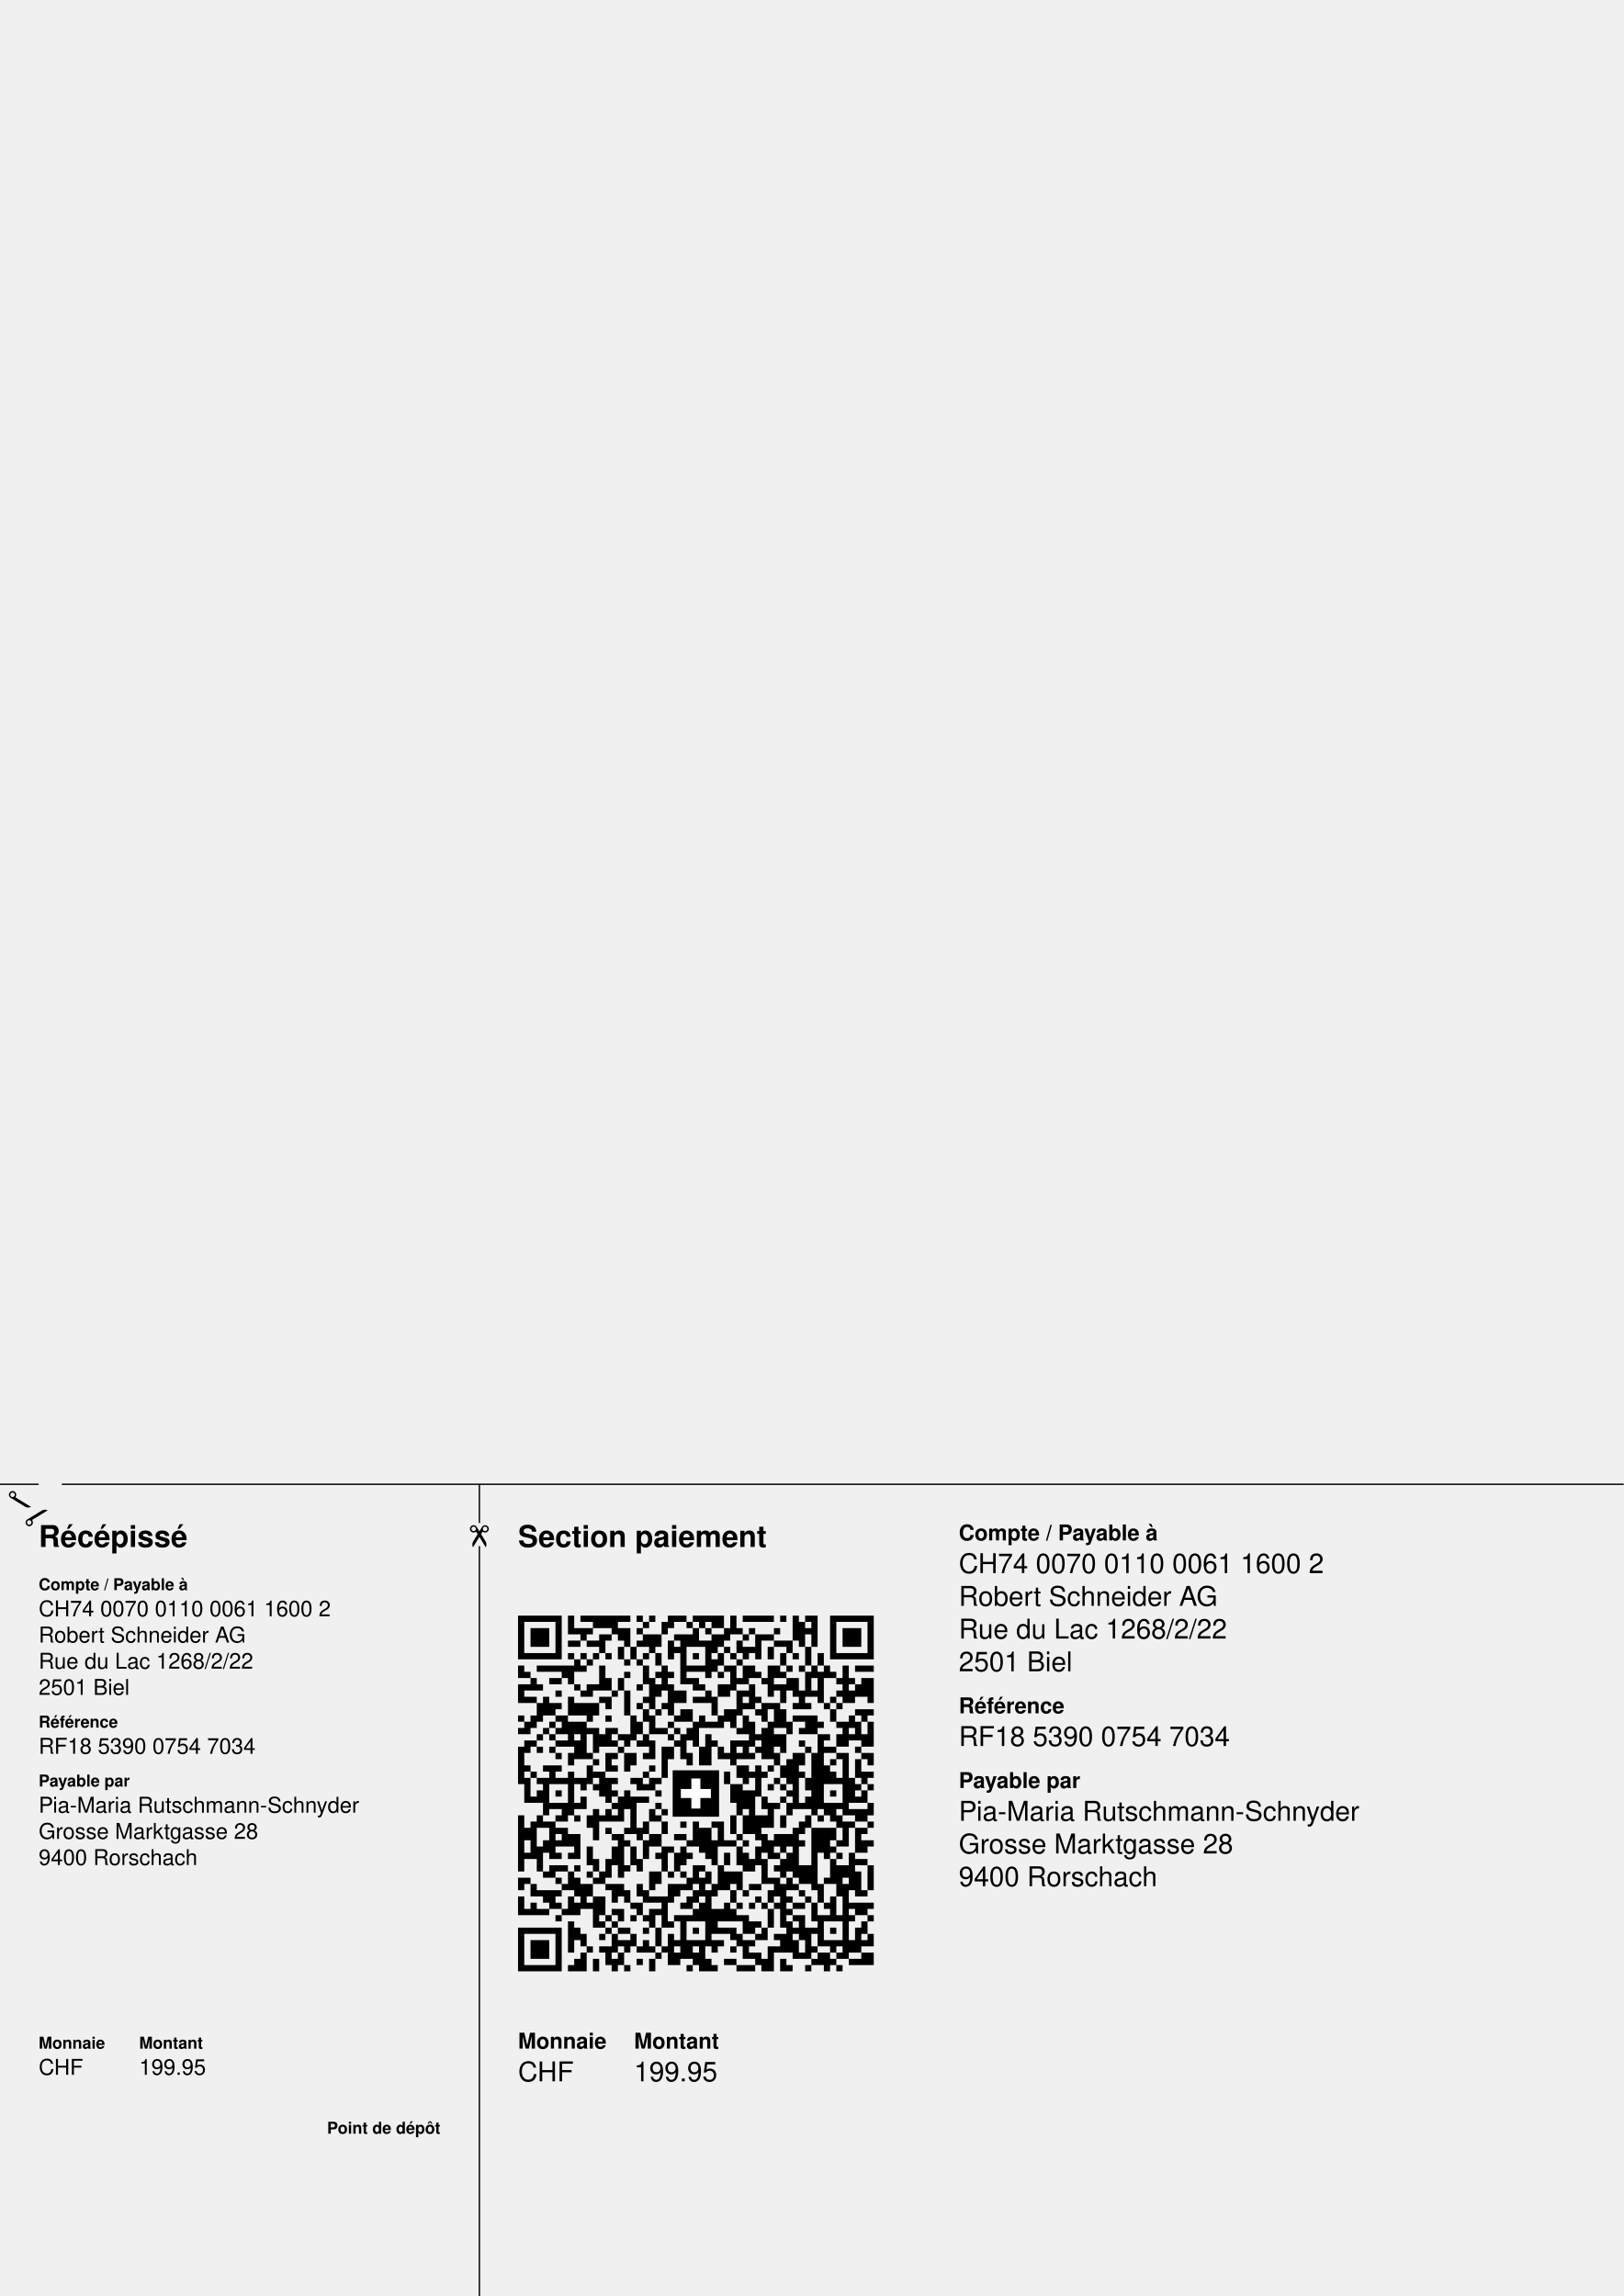
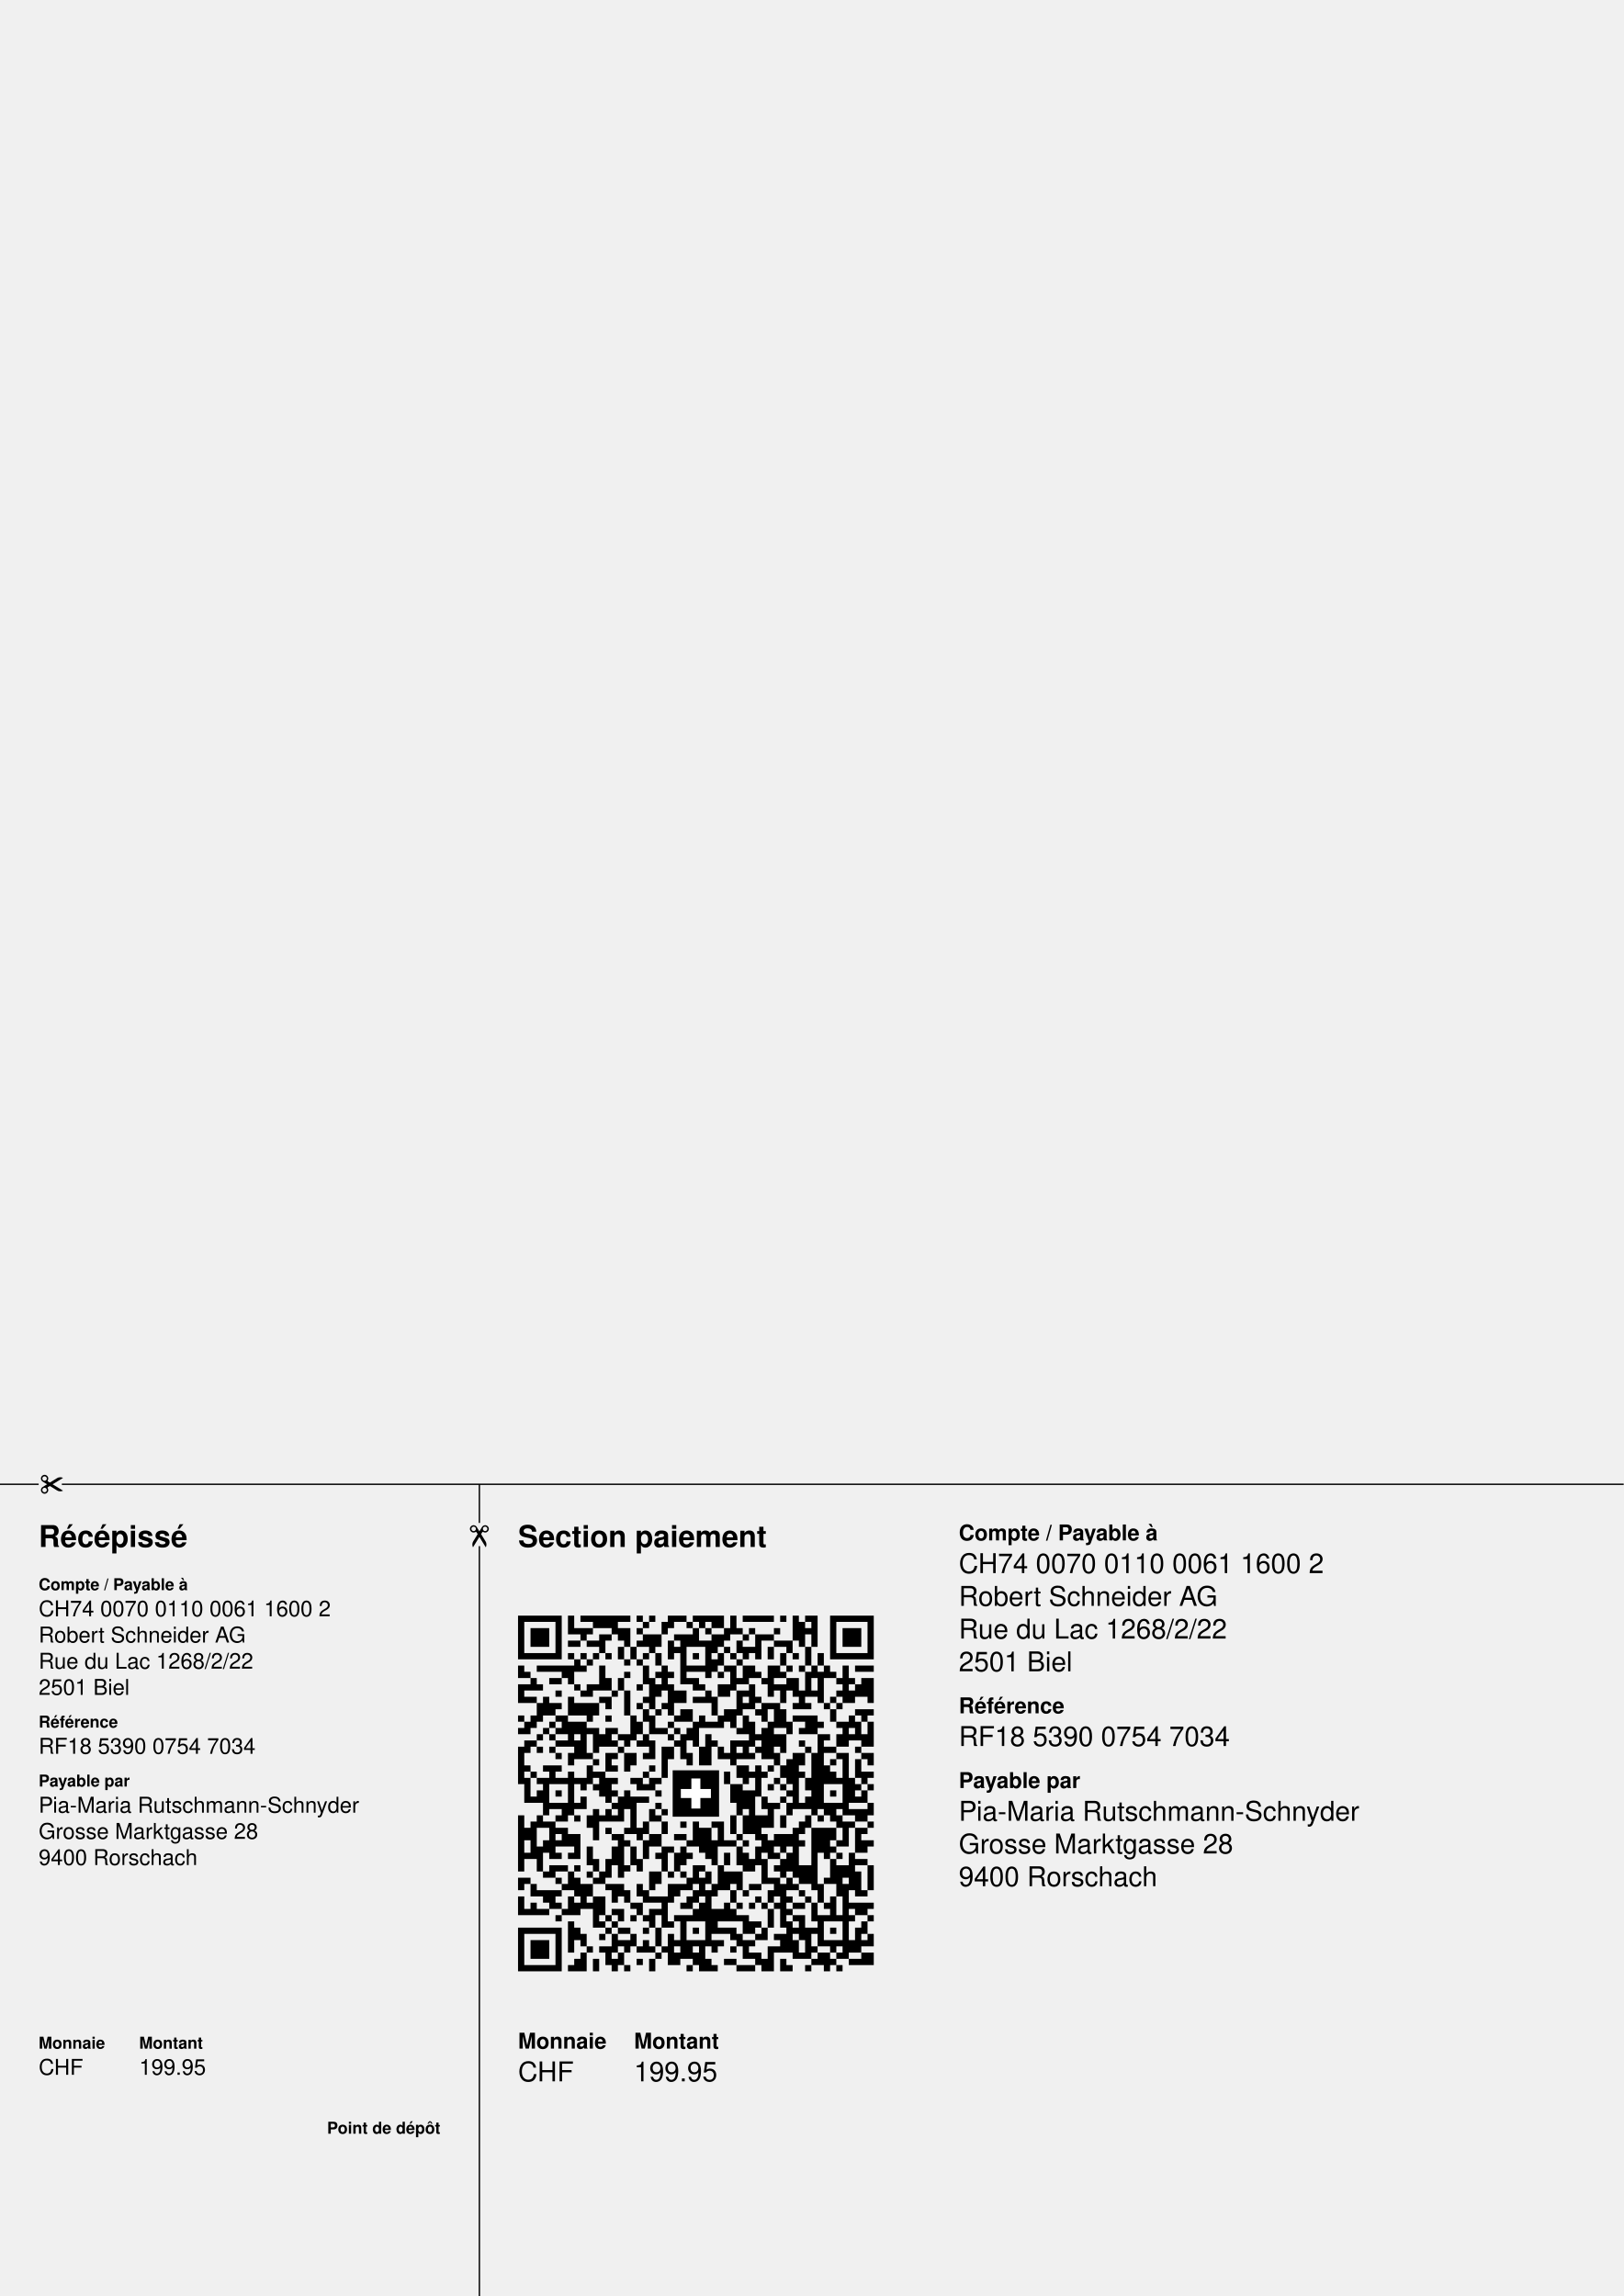
<svg xmlns="http://www.w3.org/2000/svg" width="210mm" height="297mm" version="1.1" viewBox="0 0 595.276 841.89">
  <g font-family="Helvetica,Arial,&quot;Liberation Sans&quot;" transform="translate(0 841.89)">
    <g transform="translate(189.921 -119.055) scale(2.288)">
      <path d="M0,-57h7v1h-7zm8,0h1v3h-1zm2,0h8v1h-8zm9,0h1v1h-1zm2,0h1v1h-1zm3,0h3v1h-3z m4,0h5v1h-5zm6,0h1v3h-1zm2,0h5v1h-5zm6,0h1v1h-1zm2,0h1v4h-1zm2,0h2v1h-2z m4,0h7v1h-7zm-50,1h1v6h-1zm6,0h1v6h-1zm6,0h4v1h-4zm8,0h1v1h-1zm3,0h2v1h-2z m4,0h1v1h-1zm2,0h1v1h-1zm2,0h2v1h-2zm14,0h1v4h-1zm2,0h1v4h-1zm3,0h1v6h-1z m6,0h1v6h-1zm-54,1h3v3h-3zm7,0h3v1h-3zm6,0h3v1h-3zm4,0h1v1h-1zm4,0h1v1h-1z m5,0h1v3h-1zm2,0h1v1h-1zm3,0h1v2h-1zm2,0h1v1h-1zm2,0h1v1h-1zm4,0h1v1h-1z m5,0h1v1h-1zm6,0h3v3h-3zm-42,1h1v1h-1zm3,0h1v3h-1zm1,0h1v1h-1zm2,0h2v1h-2z m4,0h3v2h-3zm5,0h3v1h-3zm6,0h2v2h-2zm5,0h1v1h-1zm2,0h1v4h-1zm1,0h2v1h-2z m-31,1h2v1h-2zm3,0h2v1h-2zm6,0h1v1h-1zm2,0h1v1h-1zm5,0h1v3h-1zm2,0h1v7h-1z m1,0h1v1h-1zm2,0h2v1h-2zm6,0h1v2h-1zm6,0h3v1h-3zm-25,1h1v2h-1zm2,0h1v2h-1z m3,0h1v1h-1zm4,0h1v1h-1zm5,0h1v5h-1zm1,0h1v1h-1zm2,0h1v1h-1zm3,0h2v1h-2z m4,0h1v2h-1zm3,0h1v1h-1zm3,0h1v3h-1zm-45,1h5v1h-5zm7,0h1v1h-1zm2,0h1v1h-1z m2,0h1v1h-1zm2,0h1v1h-1zm6,0h1v1h-1zm2,0h1v2h-1zm6,0h1v1h-1zm4,0h1v2h-1z m2,0h1v1h-1zm2,0h1v1h-1zm6,0h1v2h-1zm2,0h1v1h-1zm4,0h1v2h-1zm3,0h5v1h-5z m-42,1h1v2h-1zm2,0h1v1h-1zm6,0h1v1h-1zm2,0h1v1h-1zm12,0h1v2h-1zm4,0h1v1h-1z m-35,1h1v2h-1zm3,0h6v1h-6zm7,0h1v1h-1zm3,0h1v4h-1zm7,0h1v3h-1zm3,0h1v4h-1z m4,0h3v1h-3zm6,0h2v1h-2zm3,0h2v2h-2zm4,0h1v5h-1zm1,0h1v2h-1zm2,0h1v1h-1z m2,0h1v1h-1zm2,0h1v2h-1zm2,0h1v2h-1zm3,0h1v6h-1zm2,0h3v1h-3zm-53,1h1v1h-1z m6,0h2v1h-2zm10,0h1v1h-1zm5,0h1v1h-1zm2,0h1v1h-1zm8,0h1v1h-1zm2,0h1v3h-1z m4,0h1v1h-1zm4,0h1v1h-1zm4,0h1v4h-1zm2,0h1v5h-1zm2,0h1v1h-1zm-48,1h1v2h-1z m3,0h2v1h-2zm3,0h1v1h-1zm6,0h1v2h-1zm2,0h1v2h-1zm5,0h1v5h-1zm6,0h2v1h-2z m8,0h2v1h-2zm4,0h1v1h-1zm4,0h2v2h-2zm8,0h1v1h-1zm2,0h1v1h-1zm2,0h2v3h-2z m-55,1h1v3h-1zm1,0h1v1h-1zm2,0h1v1h-1zm6,0h1v1h-1zm2,0h2v1h-2zm8,0h1v1h-1z m3,0h1v2h-1zm2,0h1v5h-1zm4,0h2v1h-2zm4,0h2v2h-2zm5,0h1v4h-1zm4,0h2v1h-2z m13,0h1v2h-1zm-48,1h1v1h-1zm4,0h2v1h-2zm5,0h1v1h-1zm2,0h1v4h-1zm8,0h2v2h-2z m5,0h1v2h-1zm5,0h1v4h-1zm1,0h1v1h-1zm6,0h1v2h-1zm2,0h2v1h-2zm3,0h1v1h-1z m4,0h1v1h-1zm2,0h1v2h-1zm-52,1h2v1h-2zm3,0h1v3h-1zm4,0h1v3h-1zm5,0h2v1h-2z m7,0h1v1h-1zm8,0h2v1h-2zm3,0h1v3h-1zm7,0h1v1h-1zm7,0h1v2h-1zm5,0h1v1h-1z m6,0h1v1h-1zm-53,1h1v3h-1zm2,0h2v1h-2zm4,0h4v2h-4zm5,0h1v1h-1zm5,0h1v1h-1z m4,0h1v1h-1zm13,0h1v1h-1zm3,0h3v1h-3zm5,0h1v1h-1zm2,0h1v1h-1zm3,0h1v1h-1z m2,0h1v1h-1zm-46,1h1v1h-1zm15,0h1v2h-1zm2,0h1v1h-1zm4,0h2v2h-2zm7,0h2v2h-2z m5,0h2v1h-2zm3,0h2v3h-2zm9,0h1v2h-1zm4,0h3v1h-3zm-54,1h1v1h-1zm2,0h1v2h-1z m4,0h2v1h-2zm5,0h1v1h-1zm3,0h1v1h-1zm4,0h1v4h-1zm3,0h1v3h-1zm4,0h1v1h-1z m4,0h1v2h-1zm3,0h1v2h-1zm4,0h1v3h-1zm3,0h1v1h-1zm5,0h4v1h-4zm9,0h1v2h-1z m2,0h1v1h-1zm-54,1h1v2h-1zm4,0h1v1h-1zm2,0h4v2h-4zm12,0h1v2h-1zm5,0h1v1h-1z m4,0h1v4h-1zm2,0h2v1h-2zm4,0h1v1h-1zm3,0h1v4h-1zm3,0h1v6h-1zm3,0h1v2h-1z m3,0h2v2h-2zm2,0h1v1h-1zm3,0h2v1h-2zm3,0h1v3h-1zm2,0h1v4h-1zm-56,1h1v1h-1z m4,0h1v1h-1zm2,0h1v1h-1zm5,0h2v1h-2zm3,0h1v3h-1zm1,0h1v1h-1zm7,0h2v1h-2z m3,0h1v1h-1zm2,0h1v2h-1zm8,0h1v1h-1zm4,0h1v5h-1zm6,0h1v1h-1zm7,0h1v3h-1z m-49,1h1v1h-1zm2,0h1v1h-1zm3,0h1v2h-1zm2,0h1v4h-1zm2,0h2v2h-2zm4,0h2v1h-2z m4,0h1v2h-1zm4,0h1v1h-1zm2,0h1v4h-1zm4,0h1v5h-1zm8,0h1v1h-1zm3,0h2v2h-2z m7,0h1v12h-1zm1,0h1v1h-1zm2,0h1v2h-1zm2,0h1v1h-1zm2,0h1v2h-1zm-54,1h2v1h-2z m5,0h2v1h-2zm3,0h1v3h-1zm6,0h1v1h-1zm2,0h1v1h-1zm2,0h1v1h-1zm2,0h1v3h-1z m4,0h1v1h-1zm6,0h1v1h-1zm3,0h1v4h-1zm1,0h2v1h-2zm10,0h1v1h-1zm-45,1h1v6h-1z m1,0h1v1h-1zm2,0h1v1h-1zm2,0h1v1h-1zm7,0h1v1h-1zm4,0h1v1h-1zm7,0h1v5h-1z m1,0h1v2h-1zm5,0h1v3h-1zm3,0h1v2h-1zm4,0h1v2h-1zm2,0h1v1h-1zm4,0h1v1h-1z m4,0h1v1h-1zm3,0h2v1h-2zm5,0h1v1h-1zm-48,1h1v1h-1zm2,0h1v2h-1zm3,0h1v1h-1z m3,0h1v3h-1zm1,0h1v1h-1zm2,0h2v2h-2zm3,0h1v1h-1zm7,0h1v2h-1zm6,0h1v1h-1z m2,0h1v1h-1zm2,0h1v1h-1zm4,0h1v2h-1zm3,0h1v9h-1zm1,0h1v2h-1zm2,0h1v10h-1z m4,0h2v1h-2zm4,0h2v1h-2zm-43,1h1v1h-1zm31,0h1v4h-1zm7,0h1v1h-1zm2,0h1v9h-1z m2,0h1v3h-1zm2,0h1v1h-1zm-55,1h1v1h-1zm3,0h3v1h-3zm7,0h1v3h-1zm4,0h1v1h-1z m2,0h1v1h-1zm4,0h1v1h-1zm14,0h2v2h-2zm3,0h1v5h-1zm2,0h1v1h-1zm2,0h1v2h-1z m7,0h1v3h-1zm-47,1h1v1h-1zm3,0h1v2h-1zm3,0h1v7h-1zm4,0h2v1h-2zm8,0h1v1h-1z m13,0h1v2h-1zm4,0h1v1h-1zm2,0h1v1h-1zm6,0h1v1h-1zm5,0h1v2h-1zm5,0h2v1h-2z m-54,1h1v4h-1zm2,0h2v1h-2zm3,0h2v1h-2zm3,0h2v1h-2zm4,0h2v3h-2zm2,0h1v1h-1z m3,0h2v1h-2zm3,0h2v1h-2zm15,0h1v1h-1zm5,0h1v1h-1zm5,0h1v2h-1zm5,0h1v1h-1z m2,0h1v4h-1zm2,0h1v1h-1zm-51,1h1v5h-1zm6,0h1v1h-1zm2,0h1v1h-1zm7,0h3v1h-3z m15,0h2v3h-2zm6,0h1v1h-1zm2,0h1v1h-1zm12,0h1v1h-1zm2,0h1v1h-1zm-53,1h1v2h-1z m3,0h1v1h-1zm9,0h1v1h-1zm2,0h1v3h-1zm5,0h1v1h-1zm14,0h2v3h-2zm7,0h1v1h-1z m7,0h1v1h-1zm5,0h1v2h-1zm-53,1h1v1h-1zm8,0h1v2h-1zm4,0h1v1h-1zm2,0h1v4h-1z m2,0h1v6h-1zm1,0h2v1h-2zm20,0h1v2h-1zm3,0h1v1h-1zm4,0h1v2h-1zm8,0h1v1h-1z m-49,1h3v1h-3zm4,0h1v1h-1zm6,0h1v1h-1zm7,0h1v1h-1zm13,0h1v2h-1zm5,0h1v4h-1z m1,0h1v1h-1zm2,0h1v2h-1zm2,0h1v1h-1zm4,0h2v2h-2zm2,0h1v1h-1zm5,0h1v2h-1z m-49,1h1v2h-1zm5,0h1v5h-1zm2,0h1v2h-1zm7,0h1v2h-1zm2,0h1v1h-1zm14,0h1v4h-1z m16,0h3v1h-3zm-53,1h1v9h-1zm3,0h1v2h-1zm3,0h1v1h-1zm3,0h1v1h-1zm2,0h1v2h-1z m2,0h1v1h-1zm2,0h1v1h-1zm7,0h1v1h-1zm12,0h1v3h-1zm2,0h1v3h-1zm2,0h2v2h-2z m4,0h1v2h-1zm4,0h1v2h-1zm2,0h1v1h-1zm2,0h2v1h-2zm4,0h2v1h-2zm-52,1h1v6h-1z m2,0h2v1h-2zm16,0h1v2h-1zm3,0h1v2h-1zm3,0h1v1h-1zm2,0h1v4h-1zm3,0h2v1h-2z m14,0h1v2h-1zm6,0h3v1h-3zm5,0h1v1h-1zm-55,1h1v2h-1zm4,0h1v5h-1zm1,0h2v1h-2z m8,0h1v1h-1zm3,0h1v1h-1zm2,0h1v2h-1zm10,0h2v4h-2zm3,0h1v3h-1zm6,0h1v2h-1z m6,0h1v8h-1zm3,0h3v4h-3zm3,0h1v2h-1zm2,0h1v3h-1zm2,0h1v4h-1zm1,0h1v1h-1z m-48,1h3v2h-3zm8,0h2v1h-2zm6,0h2v2h-2zm4,0h2v1h-2zm10,0h1v1h-1zm4,0h1v3h-1z m2,0h3v2h-3zm-37,1h1v2h-1zm2,0h1v1h-1zm10,0h1v6h-1zm1,0h1v1h-1zm3,0h1v3h-1z m7,0h1v1h-1zm4,0h1v4h-1zm2,0h2v1h-2zm3,0h1v1h-1zm4,0h1v3h-1zm5,0h1v1h-1z m6,0h1v1h-1zm4,0h2v1h-2zm-52,1h1v4h-1zm6,0h1v2h-1zm2,0h1v3h-1zm4,0h1v3h-1z m3,0h1v3h-1zm5,0h1v4h-1zm1,0h1v1h-1zm2,0h1v3h-1zm9,0h1v3h-1zm3,0h1v3h-1z m4,0h1v1h-1zm8,0h1v1h-1zm5,0h1v1h-1zm-54,1h1v1h-1zm5,0h1v1h-1zm2,0h1v1h-1z m14,0h1v1h-1zm3,0h1v3h-1zm2,0h1v1h-1zm3,0h1v1h-1zm3,0h1v2h-1zm3,0h1v3h-1z m5,0h1v1h-1zm2,0h1v3h-1zm4,0h1v6h-1zm2,0h1v1h-1zm2,0h1v1h-1zm2,0h1v6h-1z m-41,1h1v2h-1zm2,0h1v3h-1zm5,0h1v2h-1zm18,0h1v2h-1zm2,0h1v4h-1zm3,0h1v3h-1z m8,0h1v4h-1zm4,0h2v1h-2zm-49,1h3v1h-3zm4,0h1v1h-1zm8,0h1v1h-1zm11,0h1v3h-1z m1,0h1v1h-1zm3,0h1v4h-1zm9,0h1v1h-1zm4,0h2v3h-2zm6,0h1v5h-1zm1,0h1v2h-1z m4,0h1v4h-1zm-52,1h2v1h-2zm4,0h1v3h-1zm3,0h1v1h-1zm2,0h1v2h-1zm8,0h2v2h-2z m3,0h1v1h-1zm2,0h1v1h-1zm4,0h1v2h-1zm3,0h3v2h-3zm21,0h1v4h-1zm-54,1h2v1h-2z m6,0h1v1h-1zm3,0h1v3h-1zm3,0h1v1h-1zm15,0h1v2h-1zm2,0h1v3h-1zm11,0h2v1h-2z m3,0h1v2h-1zm6,0h1v1h-1zm-49,1h1v1h-1zm2,0h1v2h-1zm5,0h1v1h-1zm3,0h2v2h-2z m4,0h3v1h-3zm5,0h1v2h-1zm2,0h1v1h-1zm3,0h2v2h-2zm2,0h1v1h-1zm5,0h1v2h-1z m2,0h1v1h-1zm2,0h1v1h-1zm2,0h2v1h-2zm4,0h2v2h-2zm3,0h1v1h-1zm4,0h1v3h-1z m4,0h1v12h-1zm-49,1h4v1h-4zm12,0h3v1h-3zm5,0h1v2h-1zm8,0h1v2h-1zm2,0h1v9h-1z m4,0h1v2h-1zm2,0h1v1h-1zm4,0h1v2h-1zm5,0h1v1h-1zm10,0h1v1h-1zm-55,1h1v3h-1z m4,0h2v1h-2zm4,0h1v3h-1zm2,0h1v2h-1zm2,0h2v3h-2zm3,0h1v1h-1zm2,0h1v1h-1z m4,0h4v1h-4zm6,0h1v2h-1zm11,0h1v1h-1zm4,0h1v5h-1zm1,0h1v1h-1zm3,0h1v1h-1z m4,0h1v4h-1zm-48,1h1v2h-1zm3,0h2v1h-2zm4,0h1v2h-1zm2,0h1v1h-1zm7,0h2v1h-2z m5,0h1v4h-1zm3,0h1v1h-1zm3,0h1v3h-1zm4,0h1v3h-1zm2,0h1v1h-1zm2,0h1v1h-1z m2,0h1v1h-1zm2,0h1v1h-1zm3,0h2v1h-2zm3,0h1v3h-1zm2,0h1v1h-1zm4,0h4v1h-4z m-52,1h1v1h-1zm2,0h2v1h-2zm4,0h1v1h-1zm8,0h2v1h-2zm4,0h1v1h-1zm2,0h1v3h-1z m1,0h1v1h-1zm6,0h1v2h-1zm3,0h2v2h-2zm3,0h1v2h-1zm6,0h1v3h-1zm3,0h1v1h-1z m11,0h2v1h-2zm-48,1h1v1h-1zm6,0h1v2h-1zm2,0h1v1h-1zm2,0h1v1h-1zm2,0h1v1h-1z m2,0h1v1h-1zm5,0h3v1h-3zm10,0h2v1h-2zm9,0h2v1h-2zm4,0h1v5h-1zm1,0h1v1h-1z m2,0h1v1h-1zm2,0h1v1h-1zm3,0h1v1h-1zm-48,1h1v5h-1zm5,0h1v1h-1zm2,0h1v1h-1z m9,0h1v1h-1zm2,0h1v6h-1zm5,0h1v2h-1zm5,0h2v2h-2zm2,0h1v1h-1zm5,0h1v5h-1z m2,0h1v3h-1zm10,0h1v2h-1zm-55,1h7v1h-7zm9,0h1v2h-1zm5,0h1v1h-1zm2,0h2v1h-2z m4,0h1v1h-1zm2,0h1v3h-1zm6,0h1v1h-1zm4,0h3v1h-3zm7,0h1v2h-1zm5,0h1v1h-1z m2,0h1v5h-1zm1,0h1v1h-1zm3,0h1v1h-1zm4,0h1v4h-1zm-54,1h1v6h-1zm6,0h1v6h-1z m4,0h1v2h-1zm3,0h1v1h-1zm2,0h1v3h-1zm3,0h1v2h-1zm6,0h1v5h-1zm10,0h2v1h-2z m4,0h1v1h-1zm3,0h2v1h-2zm15,0h1v2h-1zm-54,1h3v3h-3zm14,0h2v1h-2zm4,0h1v2h-1z m5,0h1v1h-1zm2,0h3v1h-3zm4,0h2v1h-2zm4,0h3v1h-3zm7,0h1v2h-1zm2,0h1v3h-1z m5,0h3v1h-3zm4,0h1v2h-1zm2,0h1v1h-1zm-44,1h1v1h-1zm2,0h2v1h-2zm4,0h1v1h-1z m2,0h1v1h-1zm2,0h1v1h-1zm2,0h1v1h-1zm4,0h1v2h-1zm2,0h1v4h-1zm2,0h1v1h-1z m3,0h1v1h-1zm2,0h1v2h-1zm4,0h1v4h-1zm1,0h1v1h-1zm6,0h1v1h-1zm3,0h1v1h-1z m-40,1h1v3h-1zm4,0h1v2h-1zm2,0h1v2h-1zm6,0h1v1h-1zm3,0h1v2h-1zm3,0h1v2h-1z m9,0h2v1h-2zm8,0h1v1h-1zm3,0h2v2h-2zm3,0h1v1h-1zm4,0h2v2h-2zm-46,1h1v2h-1z m3,0h1v2h-1zm3,0h1v2h-1zm4,0h1v1h-1zm2,0h1v2h-1zm9,0h1v2h-1zm3,0h2v1h-2z m5,0h2v1h-2zm4,0h1v2h-1zm5,0h1v1h-1zm3,0h1v1h-1zm3,0h2v1h-2zm-52,1h5v1h-5z m7,0h1v1h-1zm9,0h1v1h-1zm10,0h1v1h-1zm4,0h1v1h-1zm4,0h3v1h-3zm4,0h1v1h-1z m4,0h1v1h-1zm3,0h1v1h-1zm3,0h1v1h-1zm2,0h1v1h-1z" fill="#000000" />
    </g>
    <g transform="translate(189.921 -119.055)">
      <path d="M56.693,-73.701h17.008v17.008h-17.008z" fill="#000000" />
      <path d="M63.543,-70.709h3.307v11.024h-3.307zm-3.858,3.858h11.024v3.307h-11.024z" fill="#FFFFFF" />
    </g>
    <g transform="translate(189.921 0)">
      <text x="0" y="-274.665" font-size="11" font-weight="bold">Section paiement</text>
      <text x="0" y="-90.709" font-size="8" font-weight="bold">Monnaie</text>
      <text x="0" y="-78.709" font-size="10">CHF</text>
    </g>
    <g transform="translate(232.441 0)">
      <text x="0" y="-90.709" font-size="8" font-weight="bold">Montant</text>
      <text x="0" y="-78.709" font-size="10">199.95</text>
    </g>
    <g transform="translate(351.496 0)">
      <text x="0" y="-277.065" font-size="8" font-weight="bold">Compte / Payable à</text>
      <text x="0" y="-265.065" font-size="10">CH74 0070 0110 0061 1600 2</text>
      <text x="0" y="-253.065" font-size="10">Robert Schneider AG</text>
      <text x="0" y="-241.065" font-size="10">Rue du Lac 1268/2/22</text>
      <text x="0" y="-229.065" font-size="10">2501 Biel</text>
      <text x="0" y="-213.665" font-size="8" font-weight="bold">Référence</text>
      <text x="0" y="-201.665" font-size="10">RF18 5390 0754 7034</text>
      <text x="0" y="-186.265" font-size="8" font-weight="bold">Payable par</text>
      <text x="0" y="-174.265" font-size="10">Pia-Maria Rutschmann-Schnyder</text>
      <text x="0" y="-162.265" font-size="10">Grosse Marktgasse 28</text>
      <text x="0" y="-150.265" font-size="10">9400 Rorschach</text>
    </g>
    <g transform="translate(14.173 0)">
      <text x="0" y="-274.665" font-size="11" font-weight="bold">Récépissé</text>
      <text x="0" y="-258.822" font-size="6" font-weight="bold">Compte / Payable à</text>
      <text x="0" y="-249.222" font-size="8">CH74 0070 0110 0061 1600 2</text>
      <text x="0" y="-239.622" font-size="8">Robert Schneider AG</text>
      <text x="0" y="-230.022" font-size="8">Rue du Lac 1268/2/22</text>
      <text x="0" y="-220.422" font-size="8">2501 Biel</text>
      <text x="0" y="-208.422" font-size="6" font-weight="bold">Référence</text>
      <text x="0" y="-198.822" font-size="8">RF18 5390 0754 7034</text>
      <text x="0" y="-186.822" font-size="6" font-weight="bold">Payable par</text>
      <text x="0" y="-177.222" font-size="8">Pia-Maria Rutschmann-Schnyder</text>
      <text x="0" y="-167.622" font-size="8">Grosse Marktgasse 28</text>
      <text x="0" y="-158.022" font-size="8">9400 Rorschach</text>
      <text x="0" y="-90.709" font-size="6" font-weight="bold">Monnaie</text>
      <text x="0" y="-81.109" font-size="8">CHF</text>
    </g>
    <g transform="translate(51.024 0)">
      <text x="0" y="-90.709" font-size="6" font-weight="bold">Montant</text>
      <text x="0" y="-81.109" font-size="8">199.95</text>
    </g>
    <text x="119.905" y="-59.528" font-size="6" font-weight="bold">Point de dépôt</text>
    <path d="M175.748,0l0,-274.961m0,-8.504l0,-14.173m-175.748,0l14.173,0m8.504,0l572.598,0" stroke="#000000" stroke-width="0.5" fill="none" />
    <g transform="translate(172.687 -274.535) scale(0.006)">
      <path d="M131.754,-359.388c-33.041,54.539,-52.384,110.154,-52.384,192.144c0,62.702,15.27,120.654,41.122,167.596l567.598,-926.232c10.25,-16.724,34.279,-23.091,63.969,-5.805c33.06,19.242,71.495,30.268,112.507,30.268 c123.676,0,223.937,-100.261,223.937,-223.937c0,-123.676,-100.261,-223.937,-223.937,-223.937c-76.348,0,-143.773,38.208,-184.195,96.548l-548.617,893.353zm728.561,-904.861c75.929,0,137.48,61.551,137.48,137.48 c0,75.929,-61.551,137.48,-137.48,137.48c-75.929,0,-137.48,-61.551,-137.48,-137.48c0,-75.929,61.551,-137.48,137.48,-137.48z" fill="#000000" />
    </g>
    <g transform="translate(178.809 -274.535) scale(-0.006 0.006)">
      <path d="M131.754,-359.388c-33.041,54.539,-52.384,110.154,-52.384,192.144c0,62.702,15.27,120.654,41.122,167.596l567.598,-926.232c10.25,-16.724,34.279,-23.091,63.969,-5.805c33.06,19.242,71.495,30.268,112.507,30.268 c123.676,0,223.937,-100.261,223.937,-223.937c0,-123.676,-100.261,-223.937,-223.937,-223.937c-76.348,0,-143.773,38.208,-184.195,96.548l-548.617,893.353zm728.561,-904.861c75.929,0,137.48,61.551,137.48,137.48 c0,75.929,-61.551,137.48,-137.48,137.48c-75.929,0,-137.48,-61.551,-137.48,-137.48c0,-75.929,61.551,-137.48,137.48,-137.48z" fill="#000000" />
    </g>
-     <g transform="translate(11.358 -288.628) rotate(-90) scale(0.006)">
+     <g transform="translate(23.102 -294.576) rotate(-90) scale(0.006)">
      <path d="M131.754,-359.388c-33.041,54.539,-52.384,110.154,-52.384,192.144c0,62.702,15.27,120.654,41.122,167.596l567.598,-926.232c10.25,-16.724,34.279,-23.091,63.969,-5.805c33.06,19.242,71.495,30.268,112.507,30.268 c123.676,0,223.937,-100.261,223.937,-223.937c0,-123.676,-100.261,-223.937,-223.937,-223.937c-76.348,0,-143.773,38.208,-184.195,96.548l-548.617,893.353zm728.561,-904.861c75.929,0,137.48,61.551,137.48,137.48 c0,75.929,-61.551,137.48,-137.48,137.48c-75.929,0,-137.48,-61.551,-137.48,-137.48c0,-75.929,61.551,-137.48,137.48,-137.48z" fill="#000000" />
    </g>
-     <g transform="translate(17.478 -288.796) rotate(-90) scale(-0.006 0.006)">
+     <g transform="translate(23.102 -300.699) rotate(-90) scale(-0.006 0.006)">
      <path d="M131.754,-359.388c-33.041,54.539,-52.384,110.154,-52.384,192.144c0,62.702,15.27,120.654,41.122,167.596l567.598,-926.232c10.25,-16.724,34.279,-23.091,63.969,-5.805c33.06,19.242,71.495,30.268,112.507,30.268 c123.676,0,223.937,-100.261,223.937,-223.937c0,-123.676,-100.261,-223.937,-223.937,-223.937c-76.348,0,-143.773,38.208,-184.195,96.548l-548.617,893.353zm728.561,-904.861c75.929,0,137.48,61.551,137.48,137.48 c0,75.929,-61.551,137.48,-137.48,137.48c-75.929,0,-137.48,-61.551,-137.48,-137.48c0,-75.929,61.551,-137.48,137.48,-137.48z" fill="#000000" />
    </g>
  </g>
</svg>
